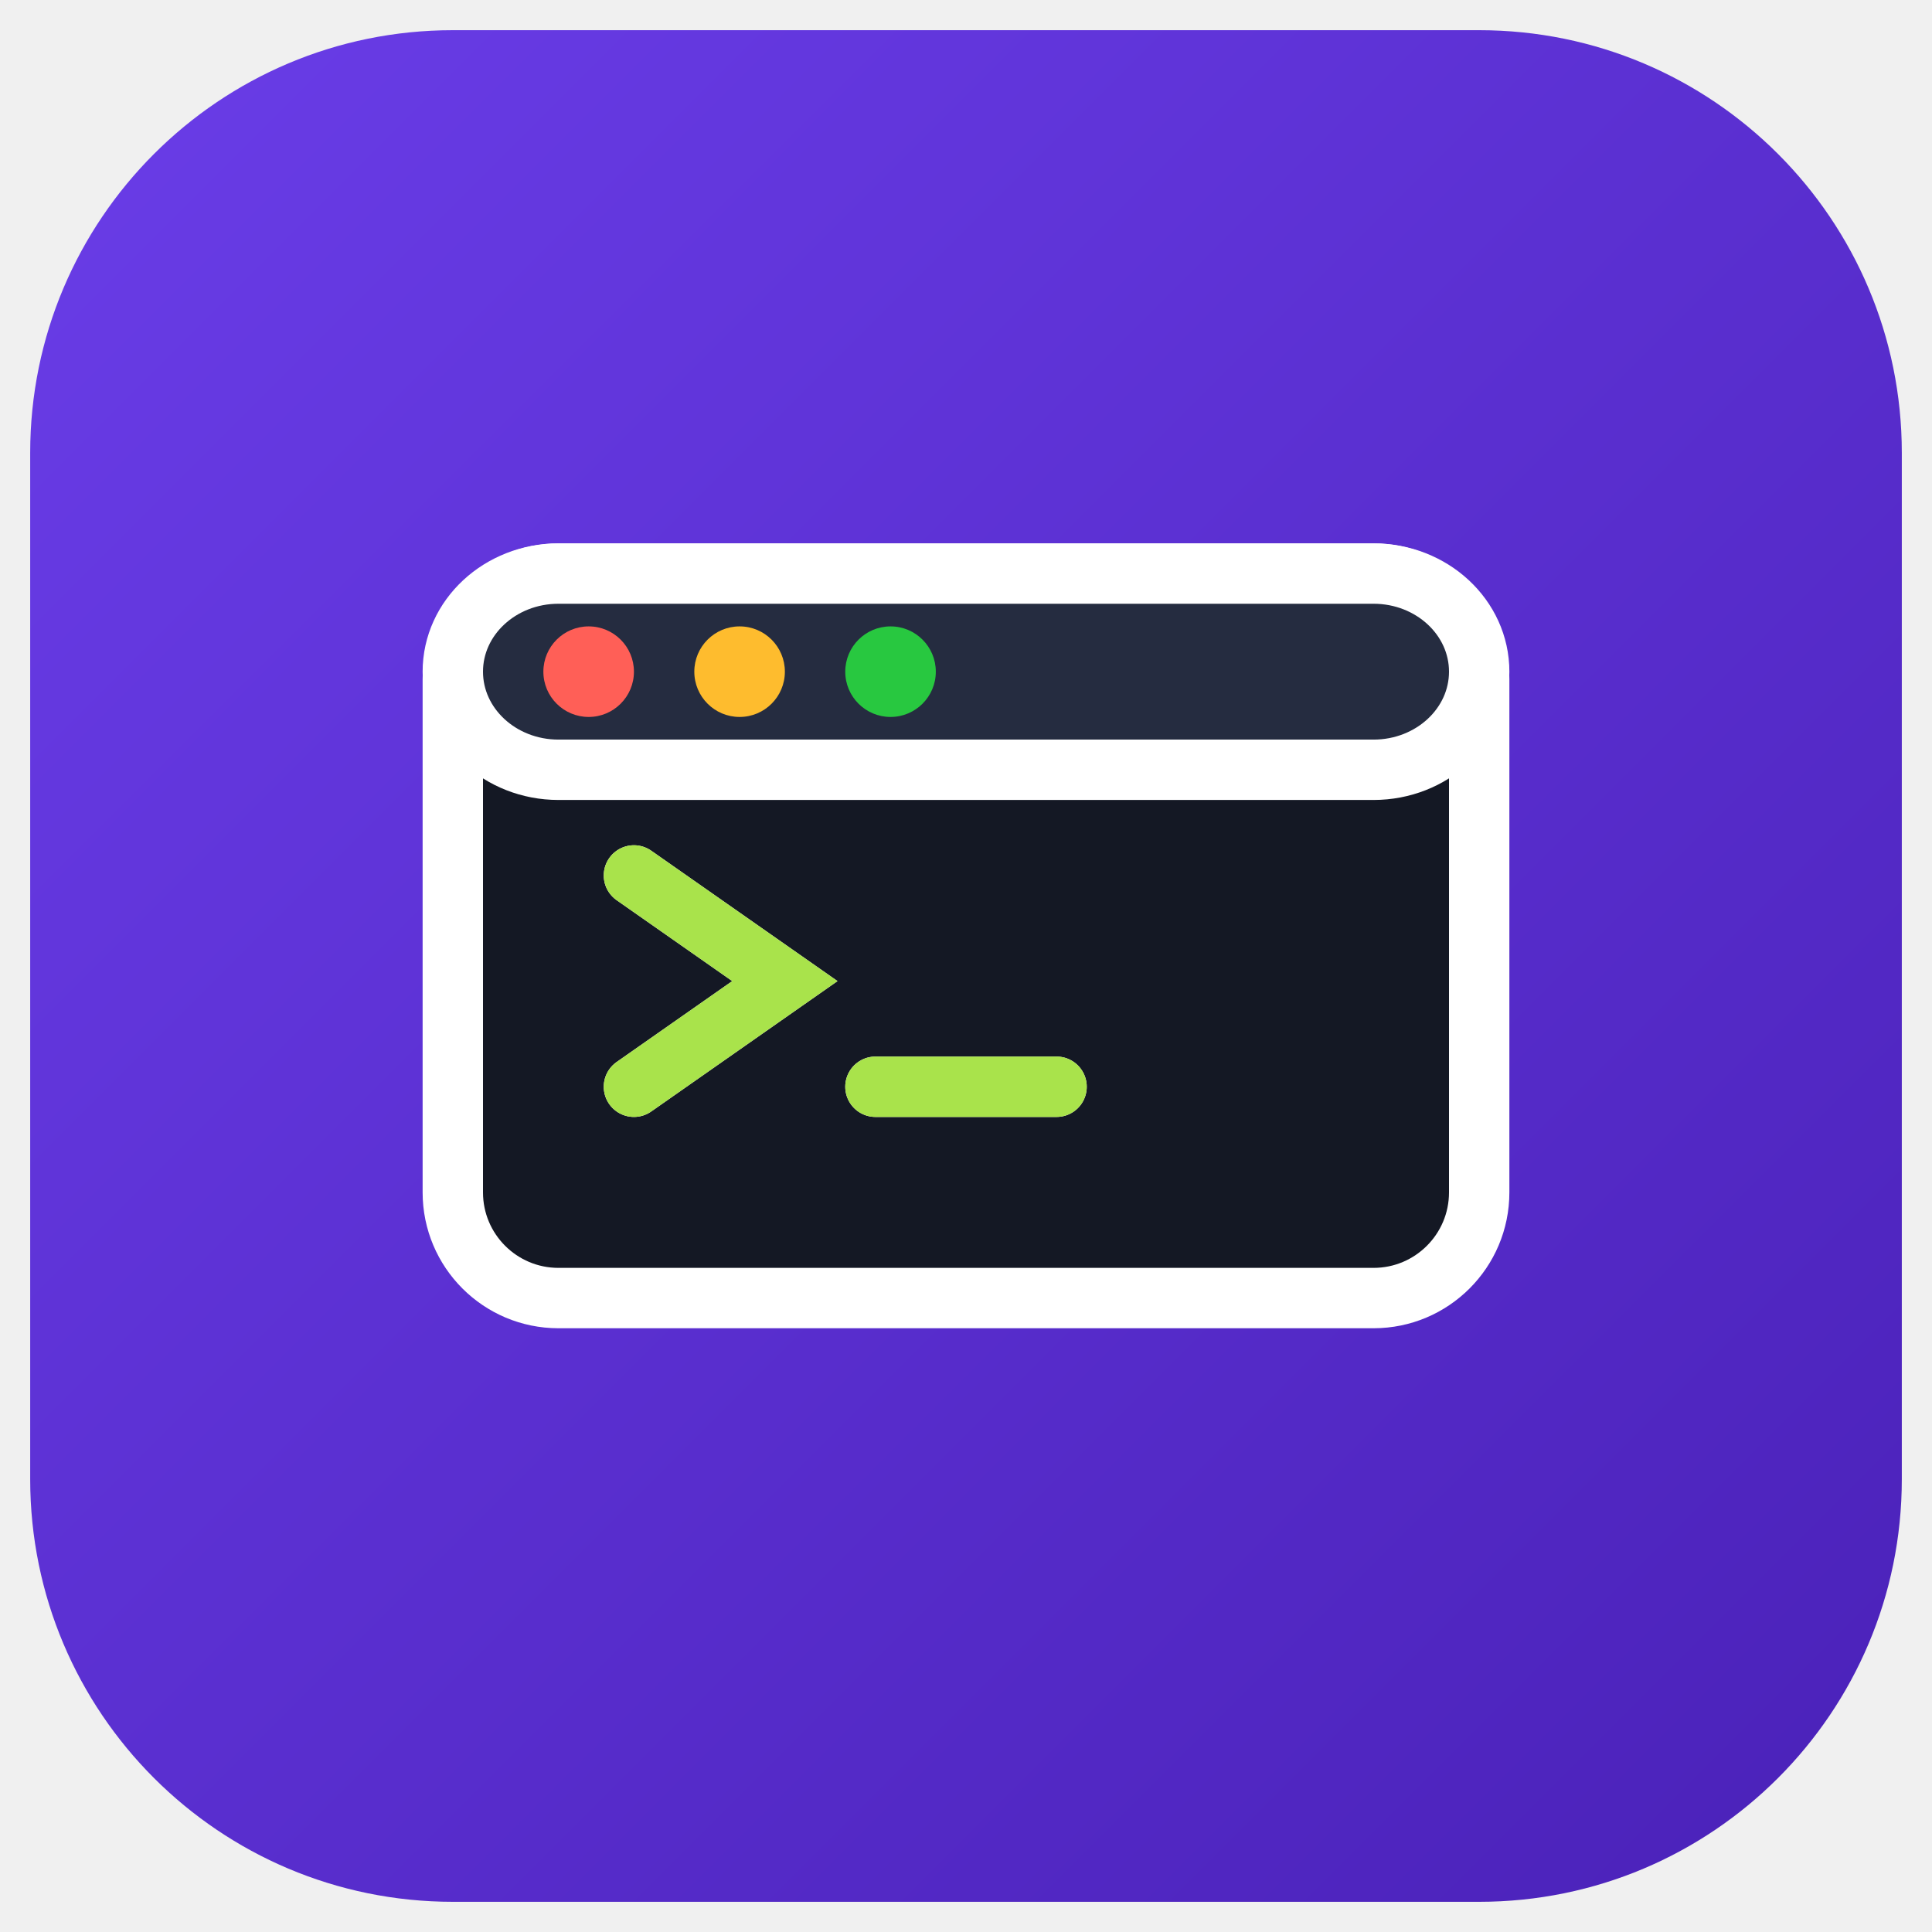
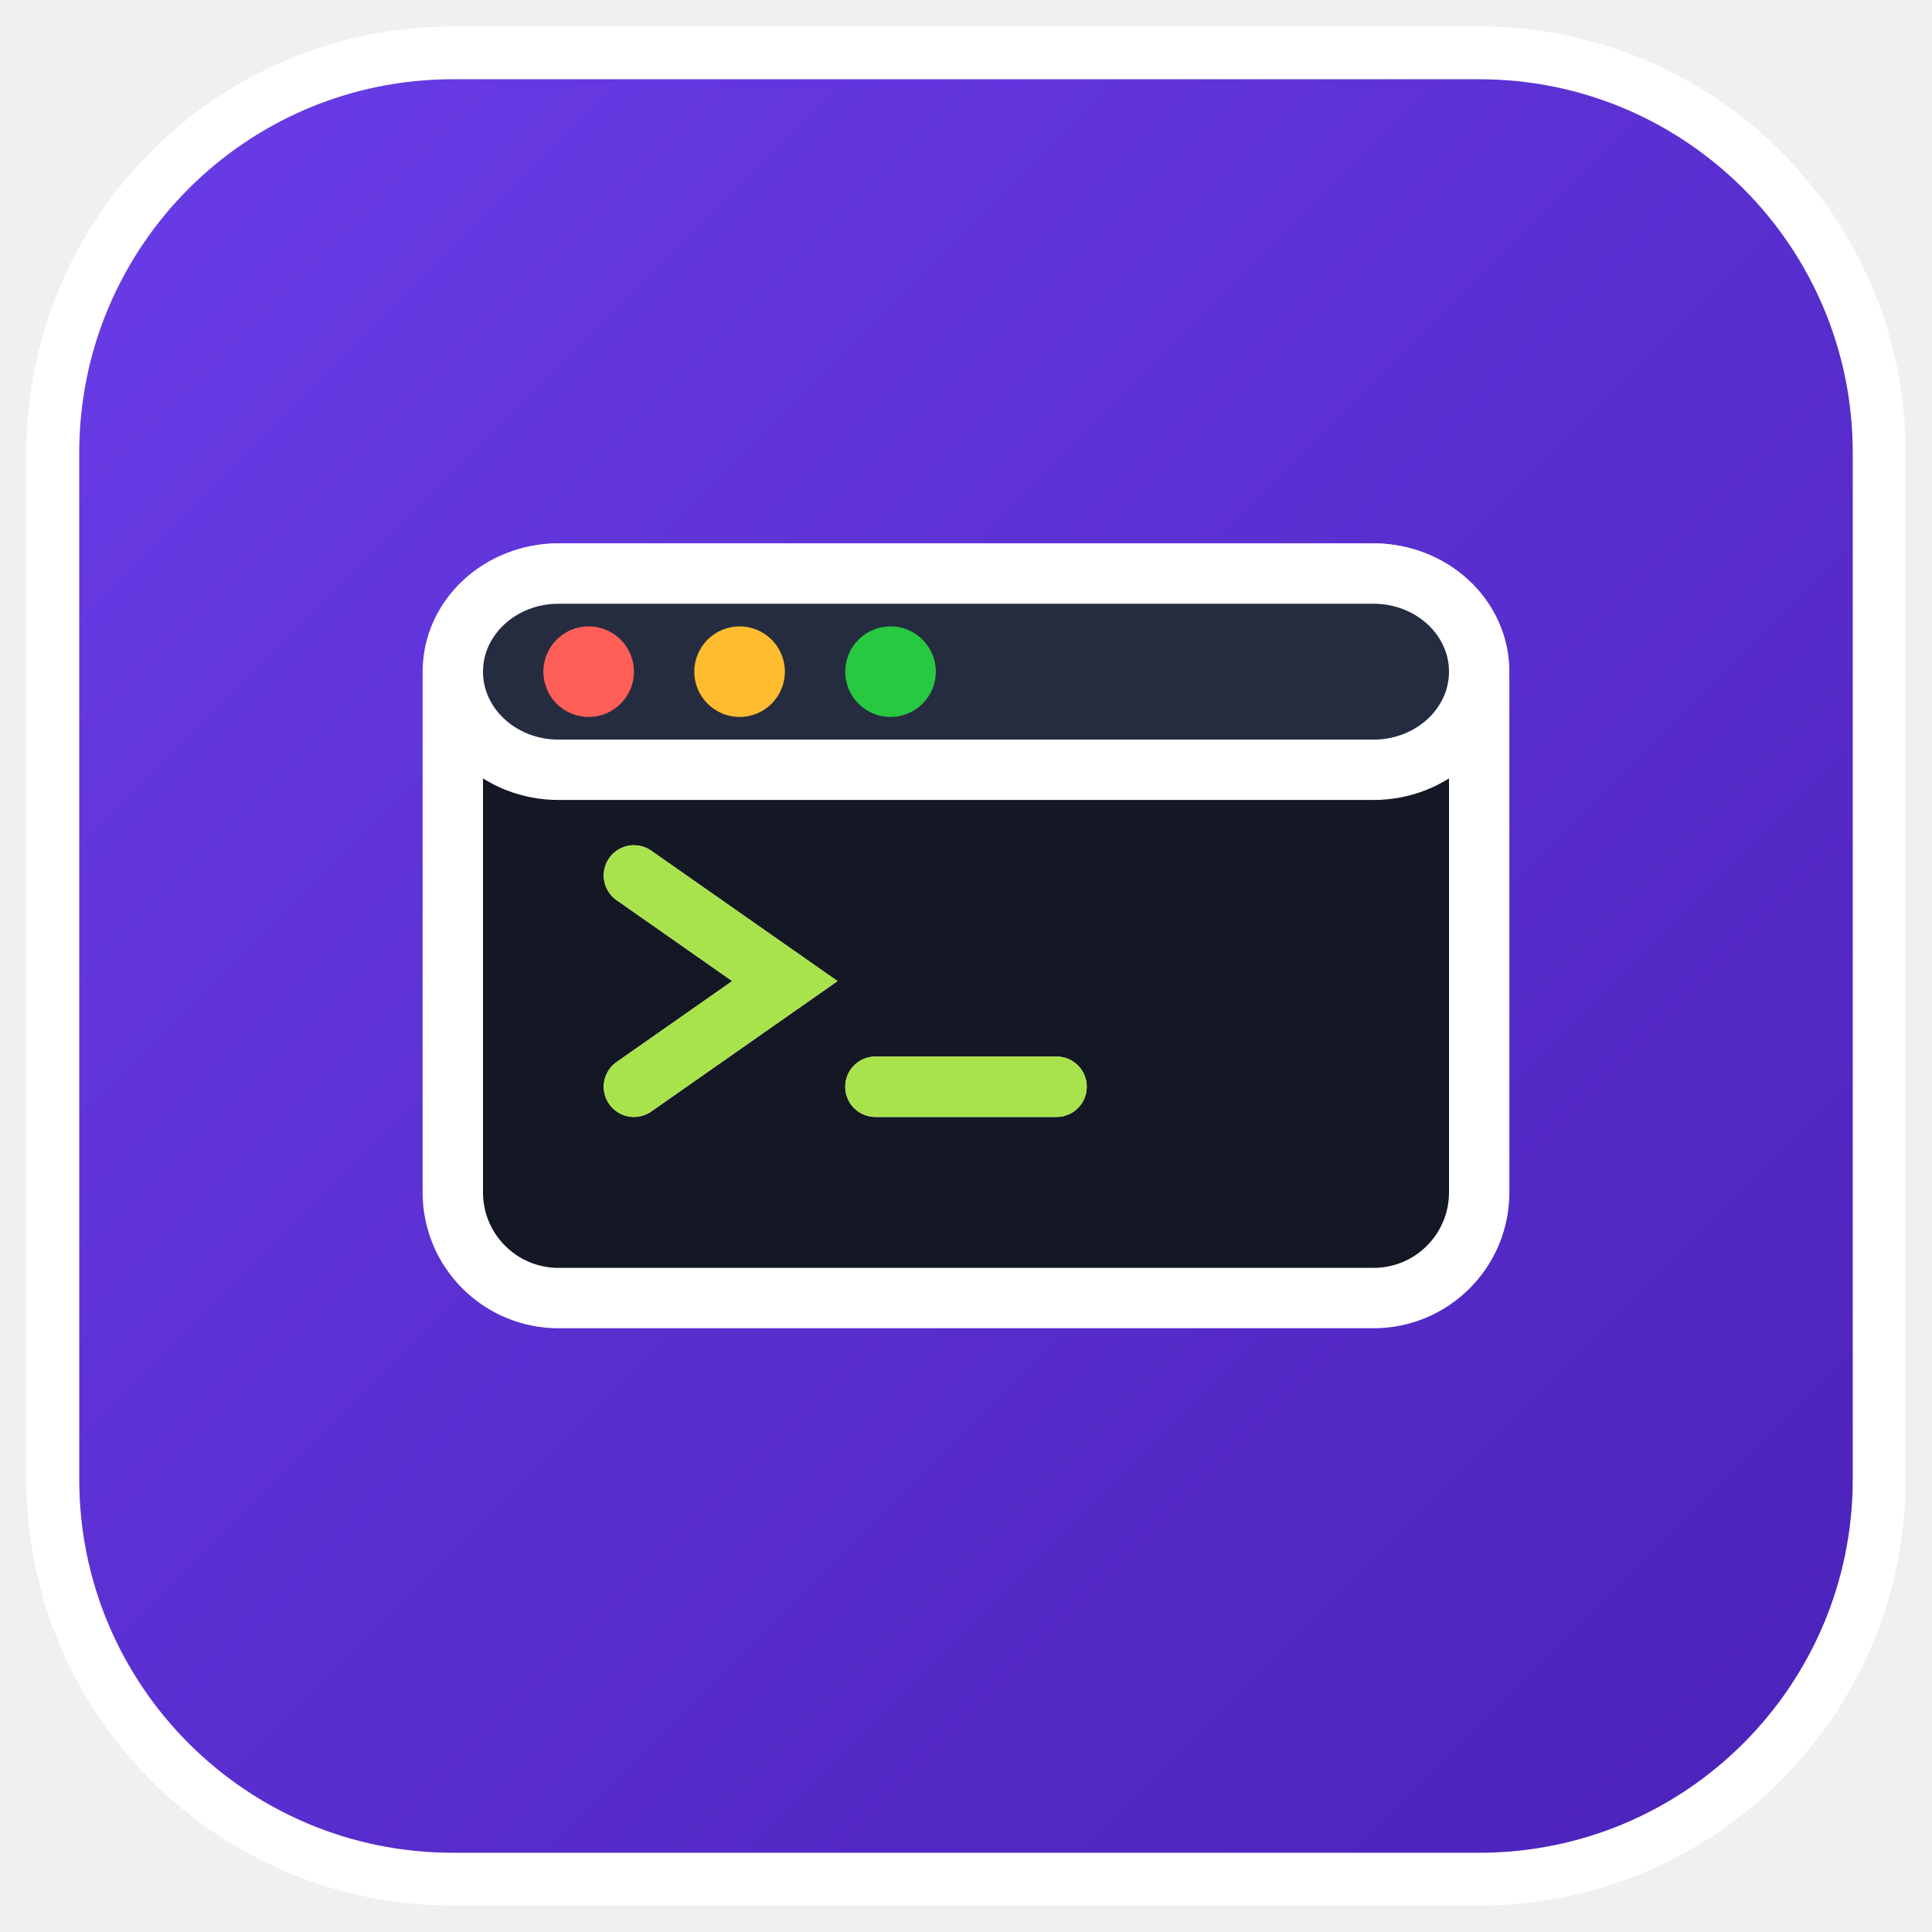
<svg xmlns="http://www.w3.org/2000/svg" viewBox="0 0 256 256" width="256" height="256">
  <defs>
    <linearGradient id="g" x1="0" y1="0" x2="1" y2="1">
      <stop offset="0" stop-color="#6A3DE8" />
      <stop offset="1" stop-color="#4A21B8" />
    </linearGradient>
  </defs>
  <rect x="4" y="4" width="248" height="248" rx="56" fill="url(#g)" />
+   <rect x="7" y="7" width="242" height="242" rx="53" fill="none" stroke="#ffffff" stroke-width="7" />
  <g stroke="#ffffff" stroke-width="8" stroke-linecap="round" fill="none">
    <rect x="60" y="76" width="136" height="96" rx="14" fill="#141824" />
    <rect x="60" y="76" width="136" height="26" rx="14" fill="#252c40" />
    <circle cx="78" cy="89" r="6" fill="#ff5f57" stroke="none" />
    <circle cx="98" cy="89" r="6" fill="#febc2e" stroke="none" />
    <circle cx="118" cy="89" r="6" fill="#28c840" stroke="none" />
    <path d="M84 116 L104 130 L84 144" />
    <path d="M116 144 L140 144" />
    <path d="M84 116 L104 130 L84 144" stroke="#a9e34b" />
    <path d="M116 144 L140 144" stroke="#a9e34b" />
  </g>
</svg>
